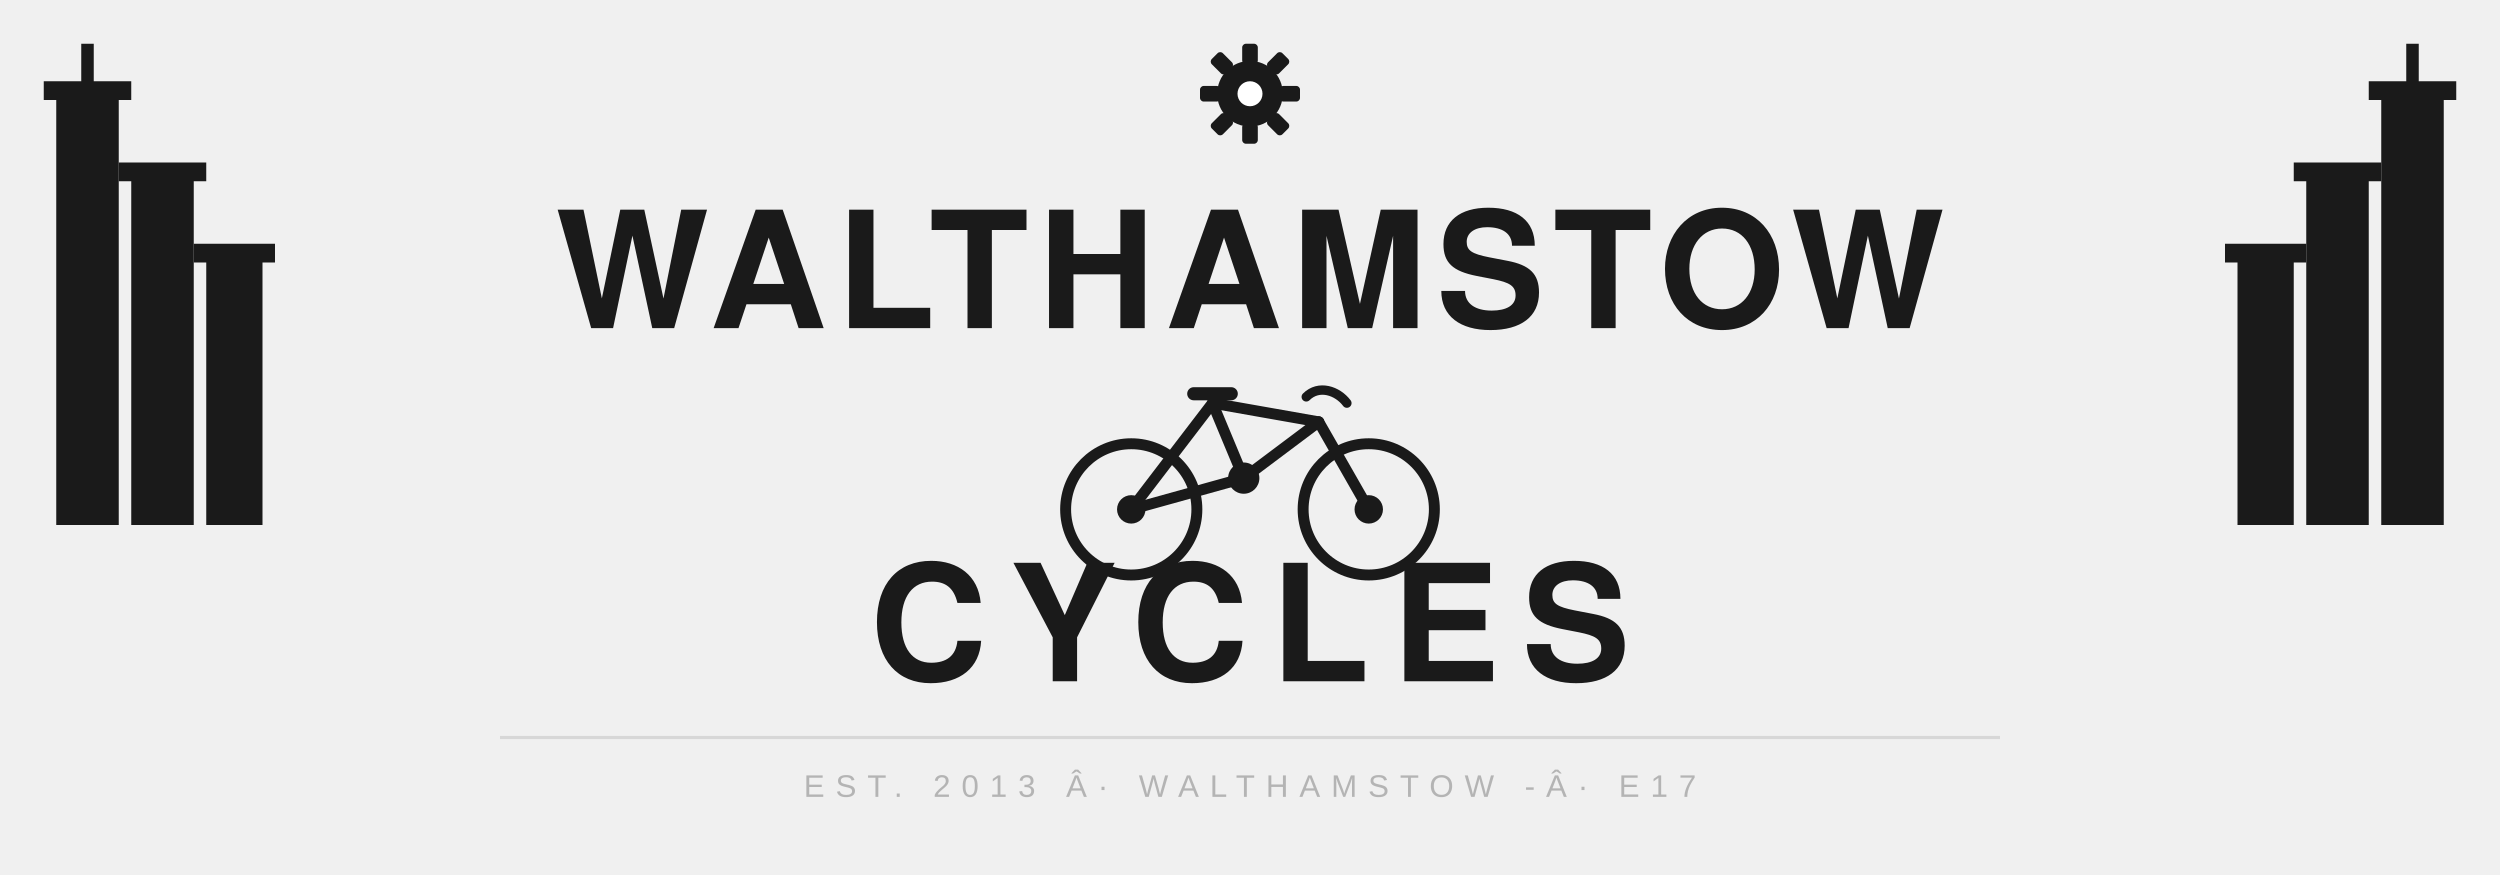
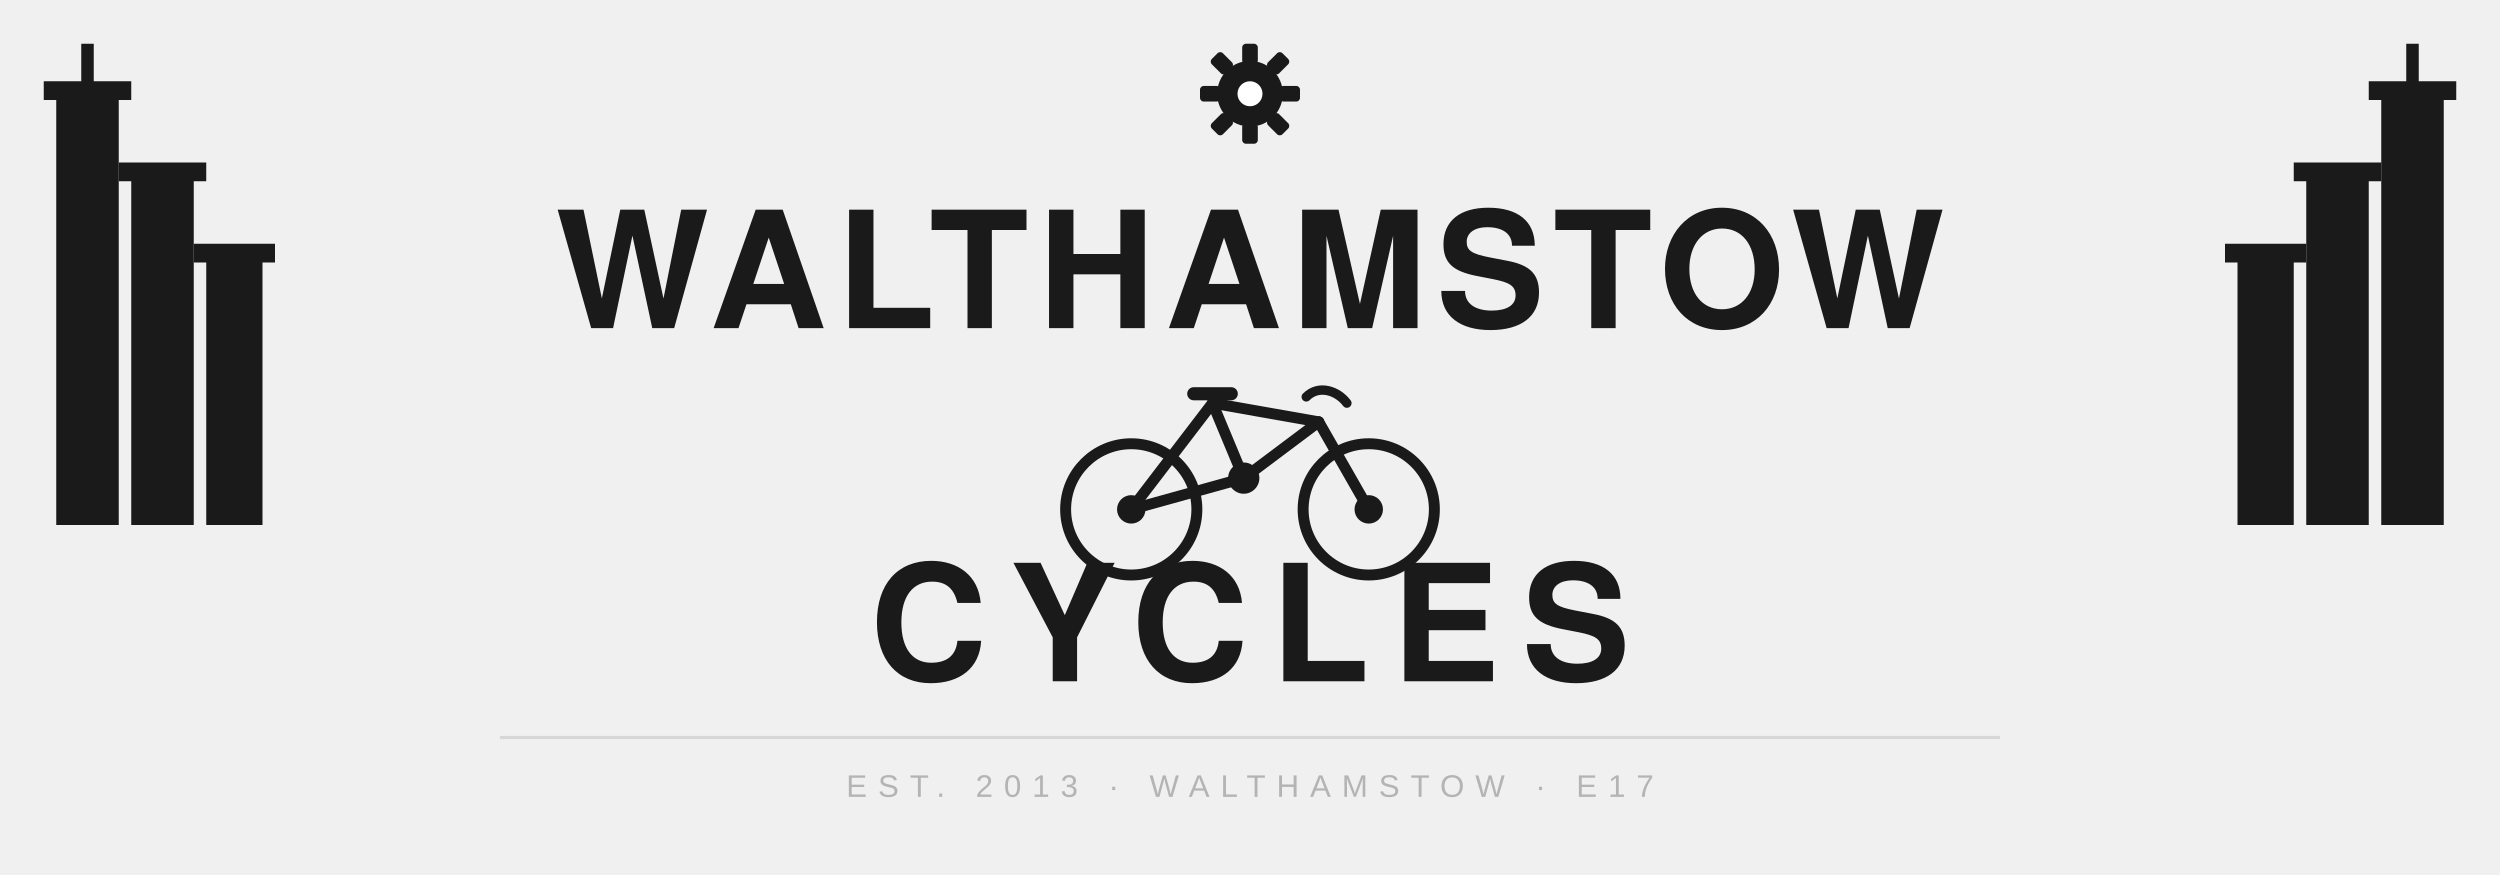
<svg xmlns="http://www.w3.org/2000/svg" viewBox="0 0 800 280" width="800" height="280">
  <defs>
    <style>
      .title-text { font-family: 'Arial Black', 'Helvetica Neue', Impact, sans-serif; font-weight: 900; fill: #1a1a1a; }
    </style>
  </defs>
  <g fill="#1a1a1a">
    <rect x="18" y="30" width="20" height="138" />
    <rect x="14" y="26" width="28" height="6" />
    <rect x="26" y="14" width="4" height="14" />
    <rect x="42" y="56" width="20" height="112" />
    <rect x="38" y="52" width="28" height="6" />
    <rect x="66" y="82" width="18" height="86" />
    <rect x="62" y="78" width="26" height="6" />
  </g>
  <g fill="#1a1a1a">
    <rect x="762" y="30" width="20" height="138" />
    <rect x="758" y="26" width="28" height="6" />
    <rect x="770" y="14" width="4" height="14" />
    <rect x="738" y="56" width="20" height="112" />
    <rect x="734" y="52" width="28" height="6" />
    <rect x="716" y="82" width="18" height="86" />
    <rect x="712" y="78" width="26" height="6" />
  </g>
  <g transform="translate(400, 30)" fill="#1a1a1a">
    <circle cx="0" cy="0" r="10.5" />
    <circle cx="0" cy="0" r="4" fill="white" />
    <rect x="-2.5" y="-16" width="5" height="6.5" rx="1.2" />
    <rect x="-2.5" y="9.5" width="5" height="6.5" rx="1.2" />
    <rect x="-16" y="-2.5" width="6.5" height="5" rx="1.2" />
    <rect x="9.5" y="-2.5" width="6.5" height="5" rx="1.2" />
    <rect x="6.5" y="-13" width="5" height="6.5" rx="1.2" transform="rotate(45 9 -9.75)" />
    <rect x="-11.5" y="6.5" width="5" height="6.5" rx="1.2" transform="rotate(45 -9 9.75)" />
    <rect x="-11.5" y="-13" width="5" height="6.5" rx="1.2" transform="rotate(-45 -9 -9.75)" />
    <rect x="6.5" y="6.5" width="5" height="6.5" rx="1.2" transform="rotate(-45 9 9.75)" />
  </g>
  <text x="400" y="105" text-anchor="middle" class="title-text" font-size="52" letter-spacing="3">WALTHAMSTOW</text>
  <g transform="translate(400, 153)" fill="none" stroke="#1a1a1a" stroke-width="3.5" stroke-linecap="round" stroke-linejoin="round">
    <circle cx="-38" cy="10" r="21" />
    <circle cx="38" cy="10" r="21" />
    <circle cx="-38" cy="10" r="2.8" fill="#1a1a1a" />
    <circle cx="38" cy="10" r="2.8" fill="#1a1a1a" />
    <line x1="-38" y1="10" x2="-2" y2="0" />
    <line x1="-2" y1="0" x2="-12" y2="-24" />
    <line x1="-38" y1="10" x2="-12" y2="-24" />
    <line x1="-2" y1="0" x2="22" y2="-18" />
    <line x1="-12" y1="-24" x2="22" y2="-18" />
    <line x1="22" y1="-18" x2="38" y2="10" />
    <path d="M18,-26 C22,-30 28,-28 31,-24" stroke-width="3" />
    <path d="M-18,-27 L-6,-27" stroke-width="4.2" stroke-linecap="round" />
    <circle cx="-2" cy="0" r="5" fill="#1a1a1a" stroke="none" />
  </g>
  <text x="400" y="218" text-anchor="middle" class="title-text" font-size="52" letter-spacing="7">CYCLES</text>
  <line x1="160" y1="236" x2="640" y2="236" stroke="#1a1a1a" stroke-width="1" opacity="0.12" />
-   <text x="400" y="255" text-anchor="middle" font-family="Arial, sans-serif" font-size="10" fill="#1a1a1a" opacity="0.28" letter-spacing="3.5">EST. 2013  Â·  WALTHAMSTOW  -Â·  E17</text>
+   <text x="400" y="255" text-anchor="middle" font-family="Arial, sans-serif" font-size="10" fill="#1a1a1a" opacity="0.28" letter-spacing="3.5">EST. 2013  ·  WALTHAMSTOW  ·  E17</text>
</svg>
